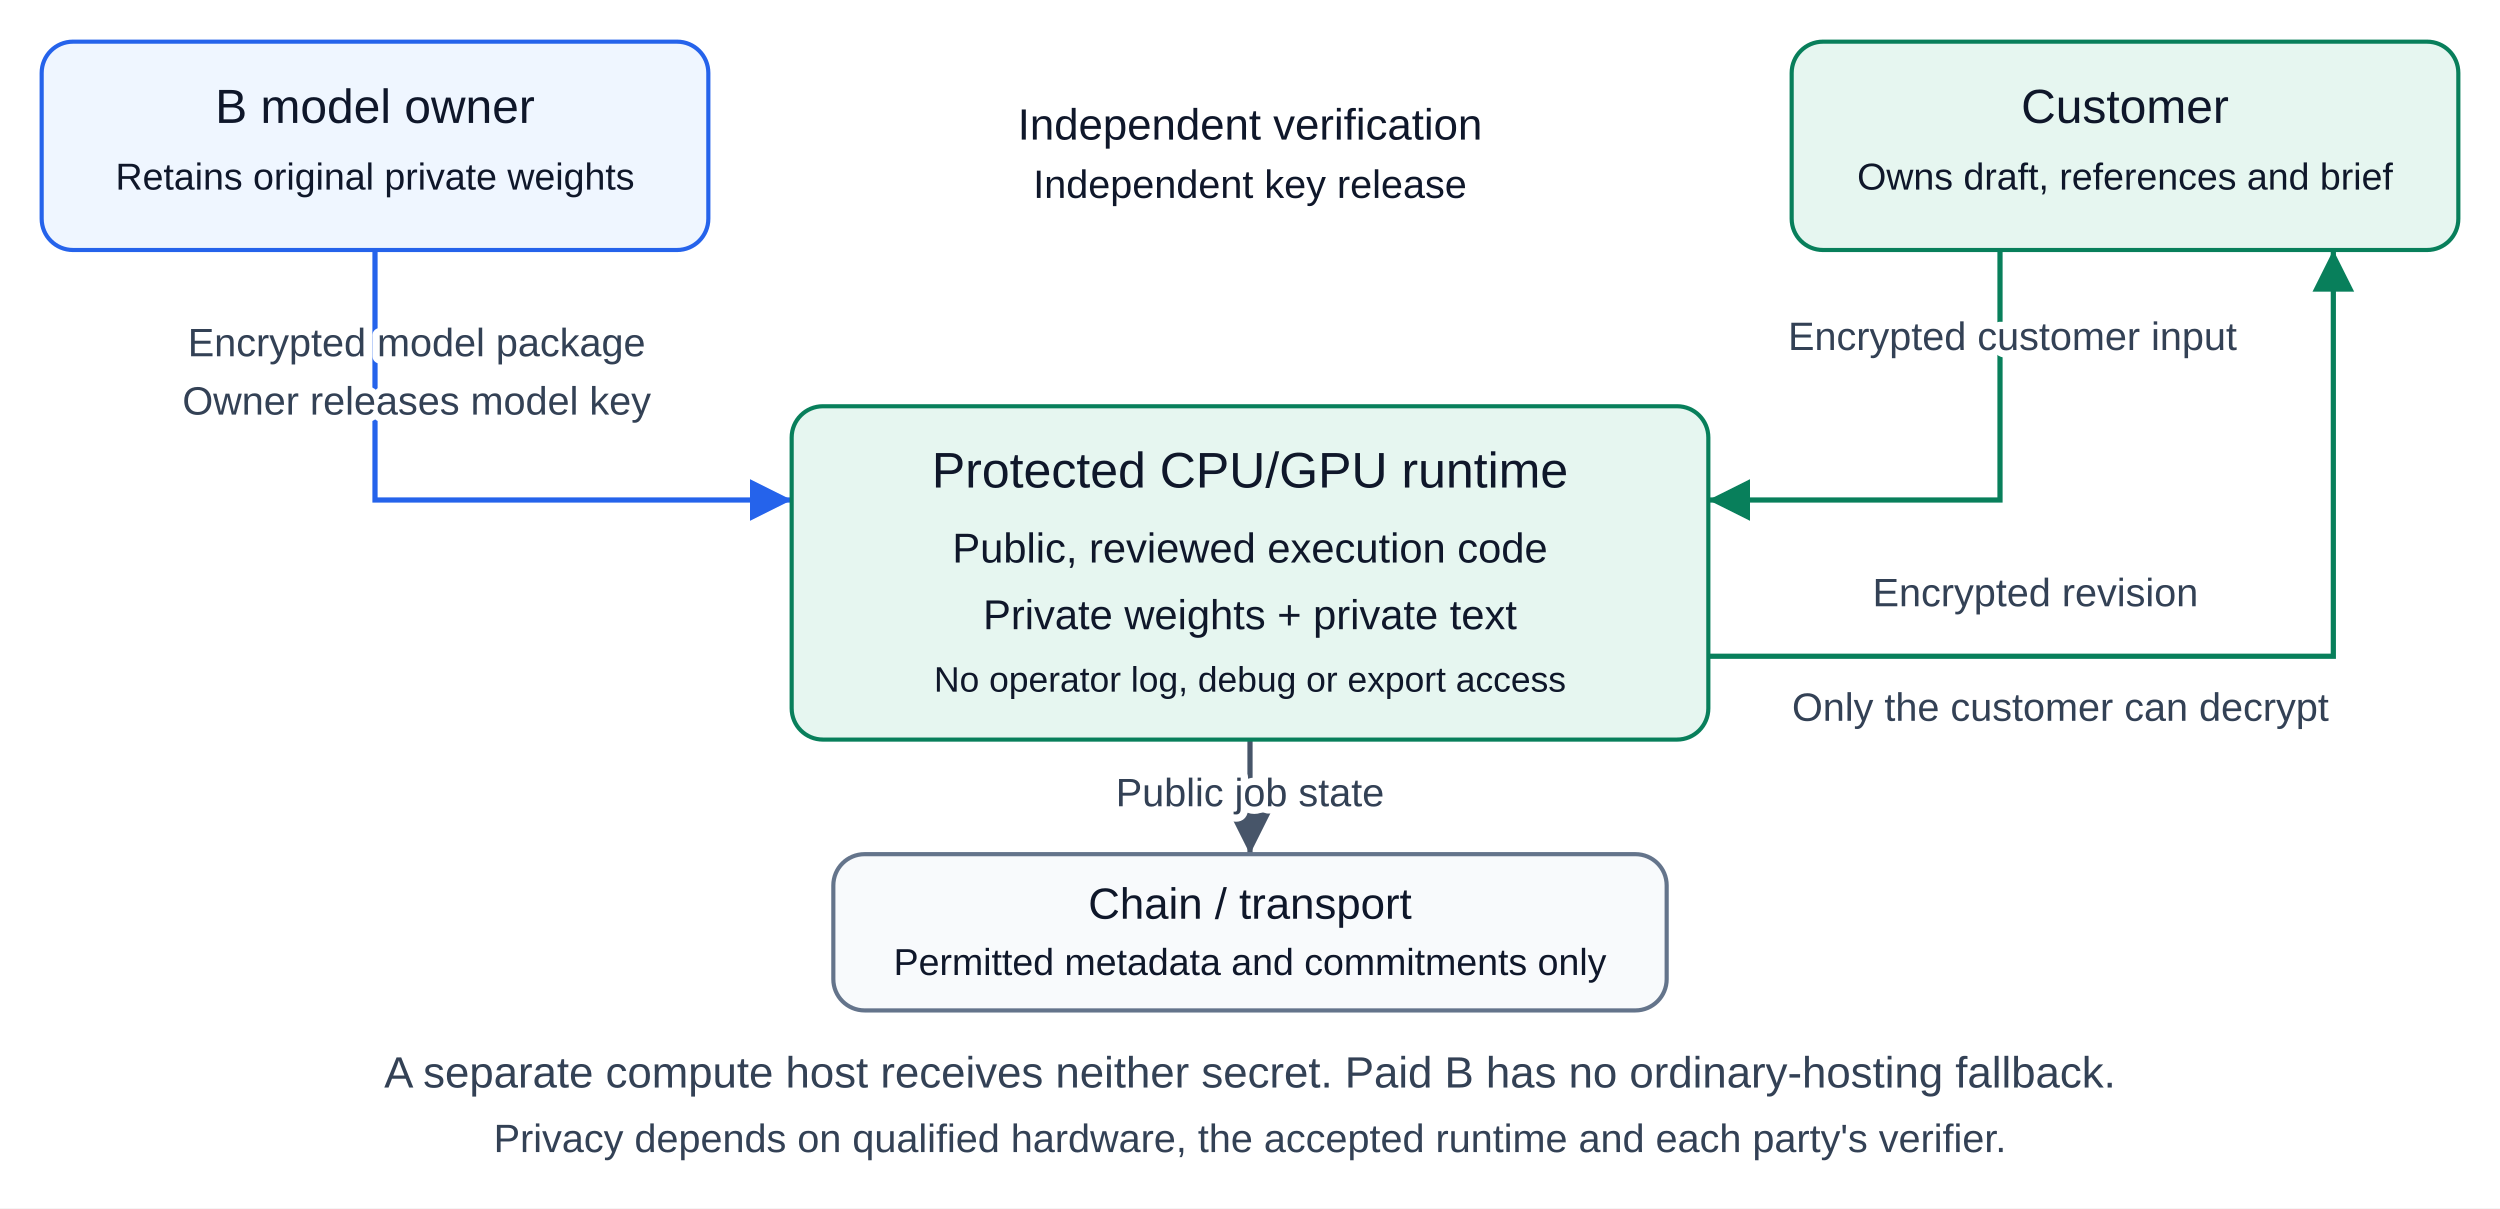
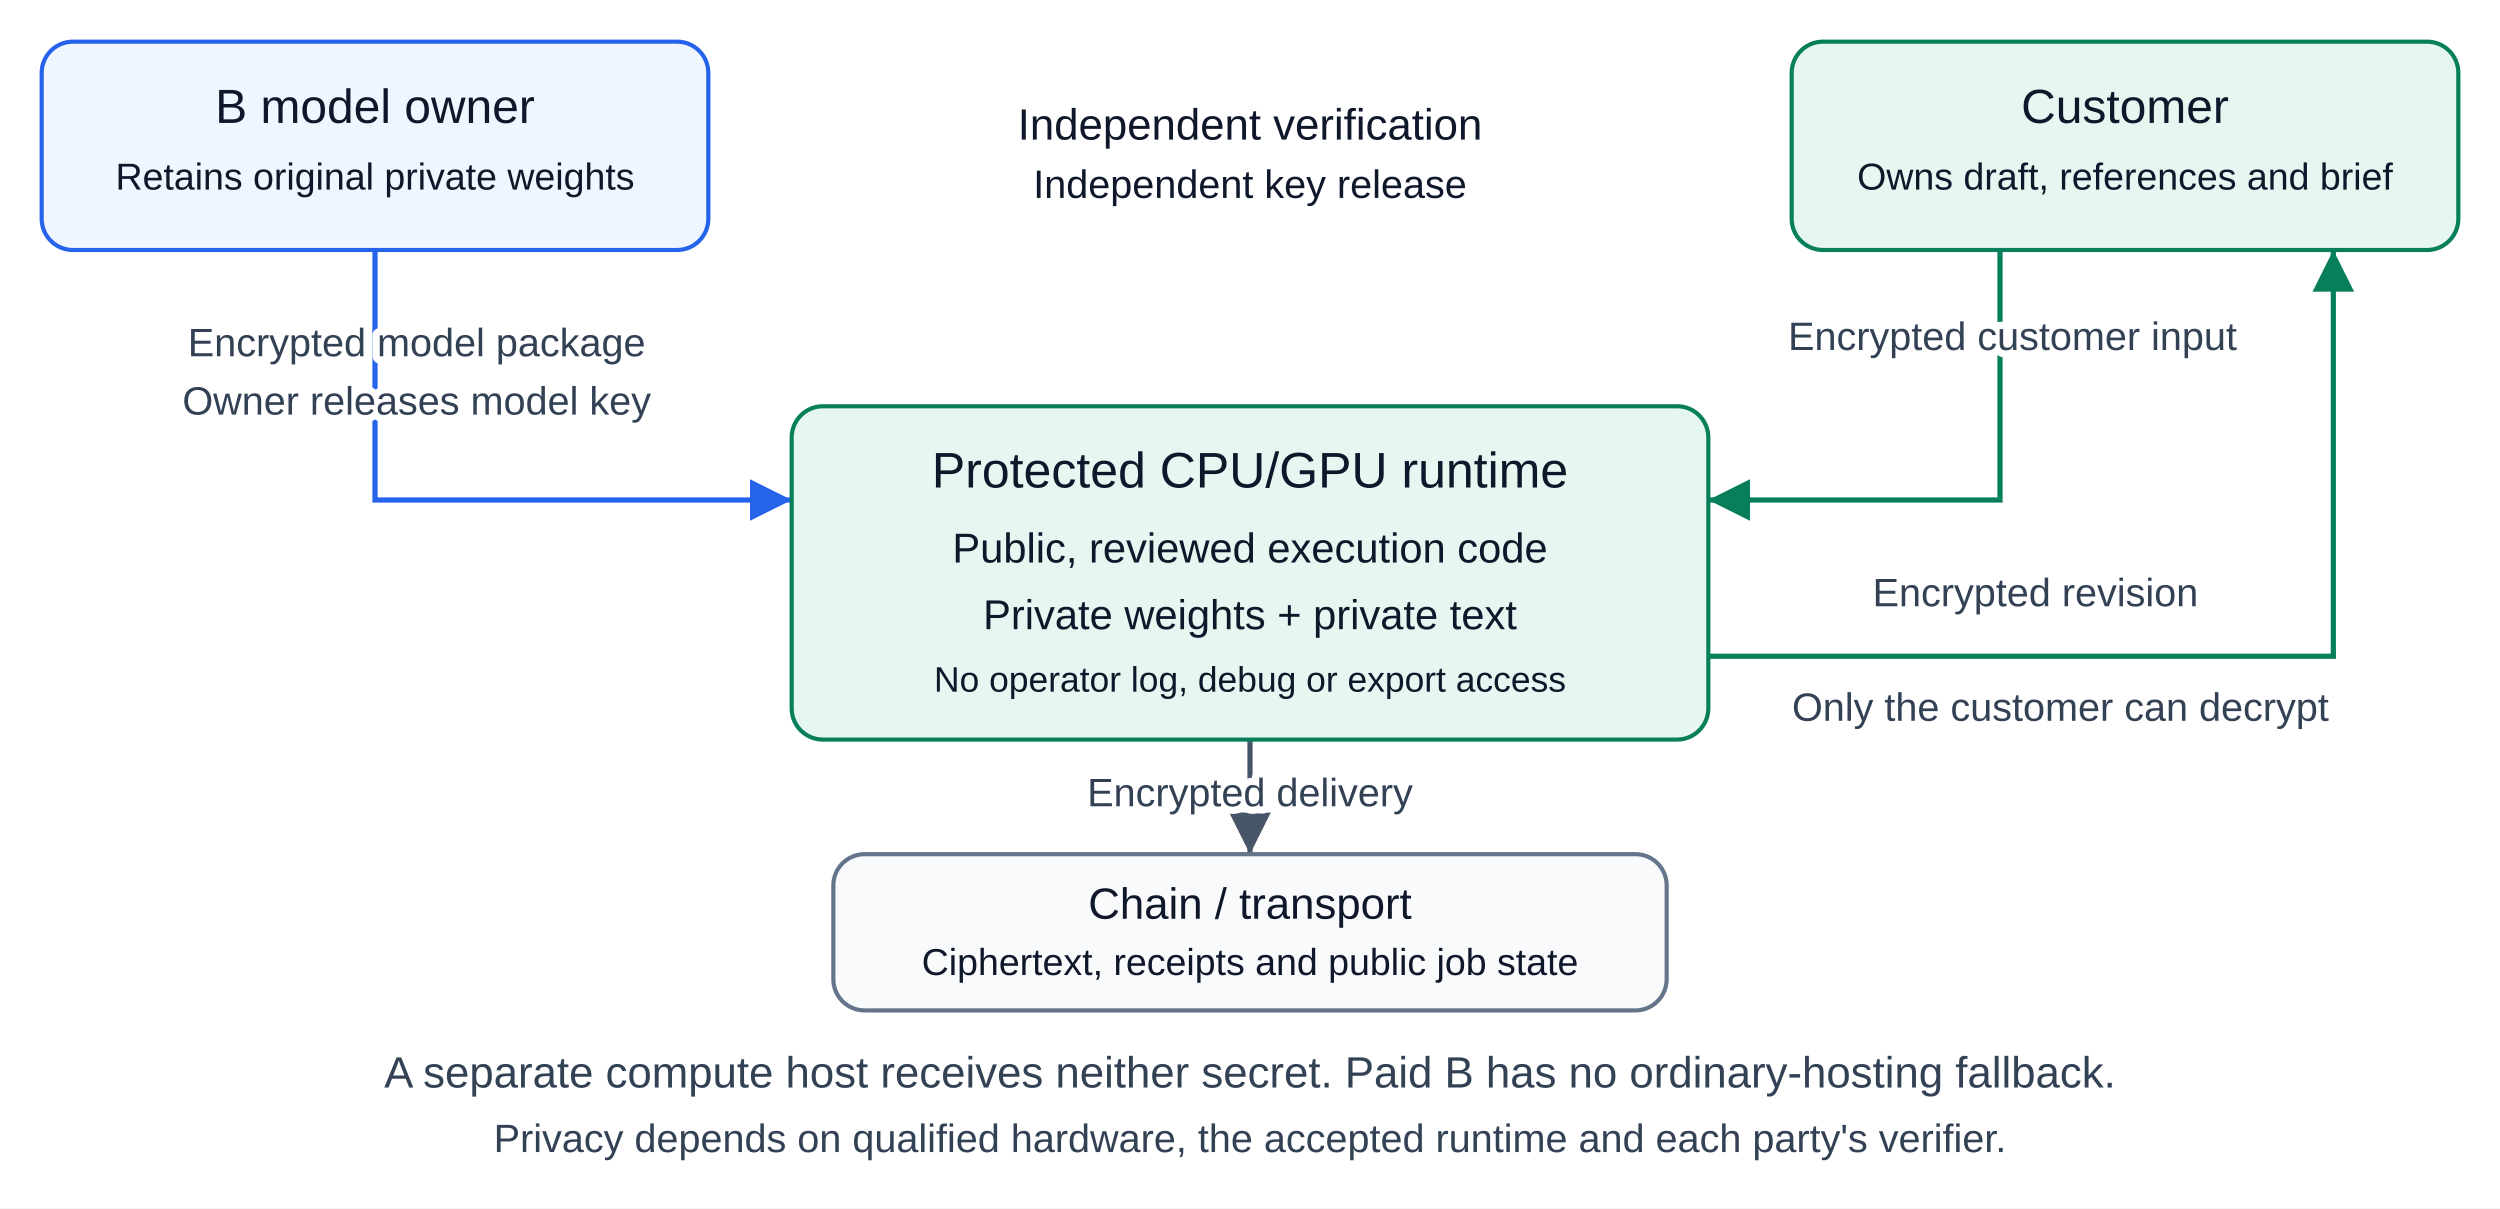
<svg xmlns="http://www.w3.org/2000/svg" width="1200" height="580" viewBox="0 0 1200 580" role="img" aria-labelledby="title desc">
  <defs>
    <marker id="green" markerWidth="9" markerHeight="9" refX="8" refY="4" orient="auto">
      <path d="M0 0 L8 4 L0 8Z" fill="#087f5b" />
    </marker>
    <marker id="blue" markerWidth="9" markerHeight="9" refX="8" refY="4" orient="auto">
      <path d="M0 0 L8 4 L0 8Z" fill="#2563eb" />
    </marker>
    <marker id="gray" markerWidth="9" markerHeight="9" refX="8" refY="4" orient="auto">
      <path d="M0 0 L8 4 L0 8Z" fill="#475569" />
    </marker>
  </defs>
  <rect width="1200" height="580" fill="white" />
  <g fill="none" stroke-width="2.5">
    <path d="M180 120 V240 H380" stroke="#2563eb" marker-end="url(#blue)" />
    <path d="M960 120 V240 H820" stroke="#087f5b" marker-end="url(#green)" />
    <path d="M820 315 H1120 V120" stroke="#087f5b" marker-end="url(#green)" />
    <path d="M600 355 V410" stroke="#475569" marker-end="url(#gray)" />
  </g>
  <g stroke-width="2">
    <rect x="20" y="20" width="320" height="100" rx="15" fill="#eff6ff" stroke="#2563eb" />
    <rect x="860" y="20" width="320" height="100" rx="15" fill="#e6f6f0" stroke="#087f5b" />
    <rect x="380" y="195" width="440" height="160" rx="15" fill="#e6f6f0" stroke="#087f5b" />
    <rect x="400" y="410" width="400" height="75" rx="15" fill="#f8fafc" stroke="#64748b" />
  </g>
  <g font-family="Arial, Helvetica, sans-serif" text-anchor="middle" fill="#0f172a">
    <text x="180" y="59" font-size="23">B model owner</text>
    <text x="180" y="91" font-size="18">Retains original private weights</text>
    <text x="1020" y="59" font-size="23">Customer</text>
    <text x="1020" y="91" font-size="18">Owns draft, references and brief</text>
    <text x="600" y="67" font-size="21">Independent verification</text>
    <text x="600" y="95" font-size="19">Independent key release</text>
    <text x="600" y="234" font-size="24">Protected CPU/GPU runtime</text>
    <text x="600" y="270" font-size="20">Public, reviewed execution code</text>
    <text x="600" y="302" font-size="20">Private weights + private text</text>
    <text x="600" y="332" font-size="17">No operator log, debug or export access</text>
    <text x="600" y="441" font-size="21">Chain / transport</text>
-     <text x="600" y="468" font-size="18">Permitted metadata and commitments only</text>
+     <text x="600" y="468" font-size="18">Ciphertext, receipts and public job state</text>
  </g>
  <g font-family="Arial, Helvetica, sans-serif" font-size="19" fill="#334155" text-anchor="middle" style="paint-order:stroke;stroke:white;stroke-width:7px;stroke-linejoin:round">
    <text x="200" y="171">Encrypted model package</text>
    <text x="200" y="199">Owner releases model key</text>
    <text x="966" y="168">Encrypted customer input</text>
    <text x="977" y="291">Encrypted revision</text>
    <text x="989" y="346">Only the customer can decrypt</text>
-     <text x="600" y="387">Public job state</text>
+     <text x="600" y="387">Encrypted delivery</text>
  </g>
  <g font-family="Arial, Helvetica, sans-serif" text-anchor="middle" fill="#334155">
    <text x="600" y="522" font-size="21">A separate compute host receives neither secret. Paid B has no ordinary-hosting fallback.</text>
    <text x="600" y="553" font-size="19">Privacy depends on qualified hardware, the accepted runtime and each party's verifier.</text>
  </g>
</svg>
